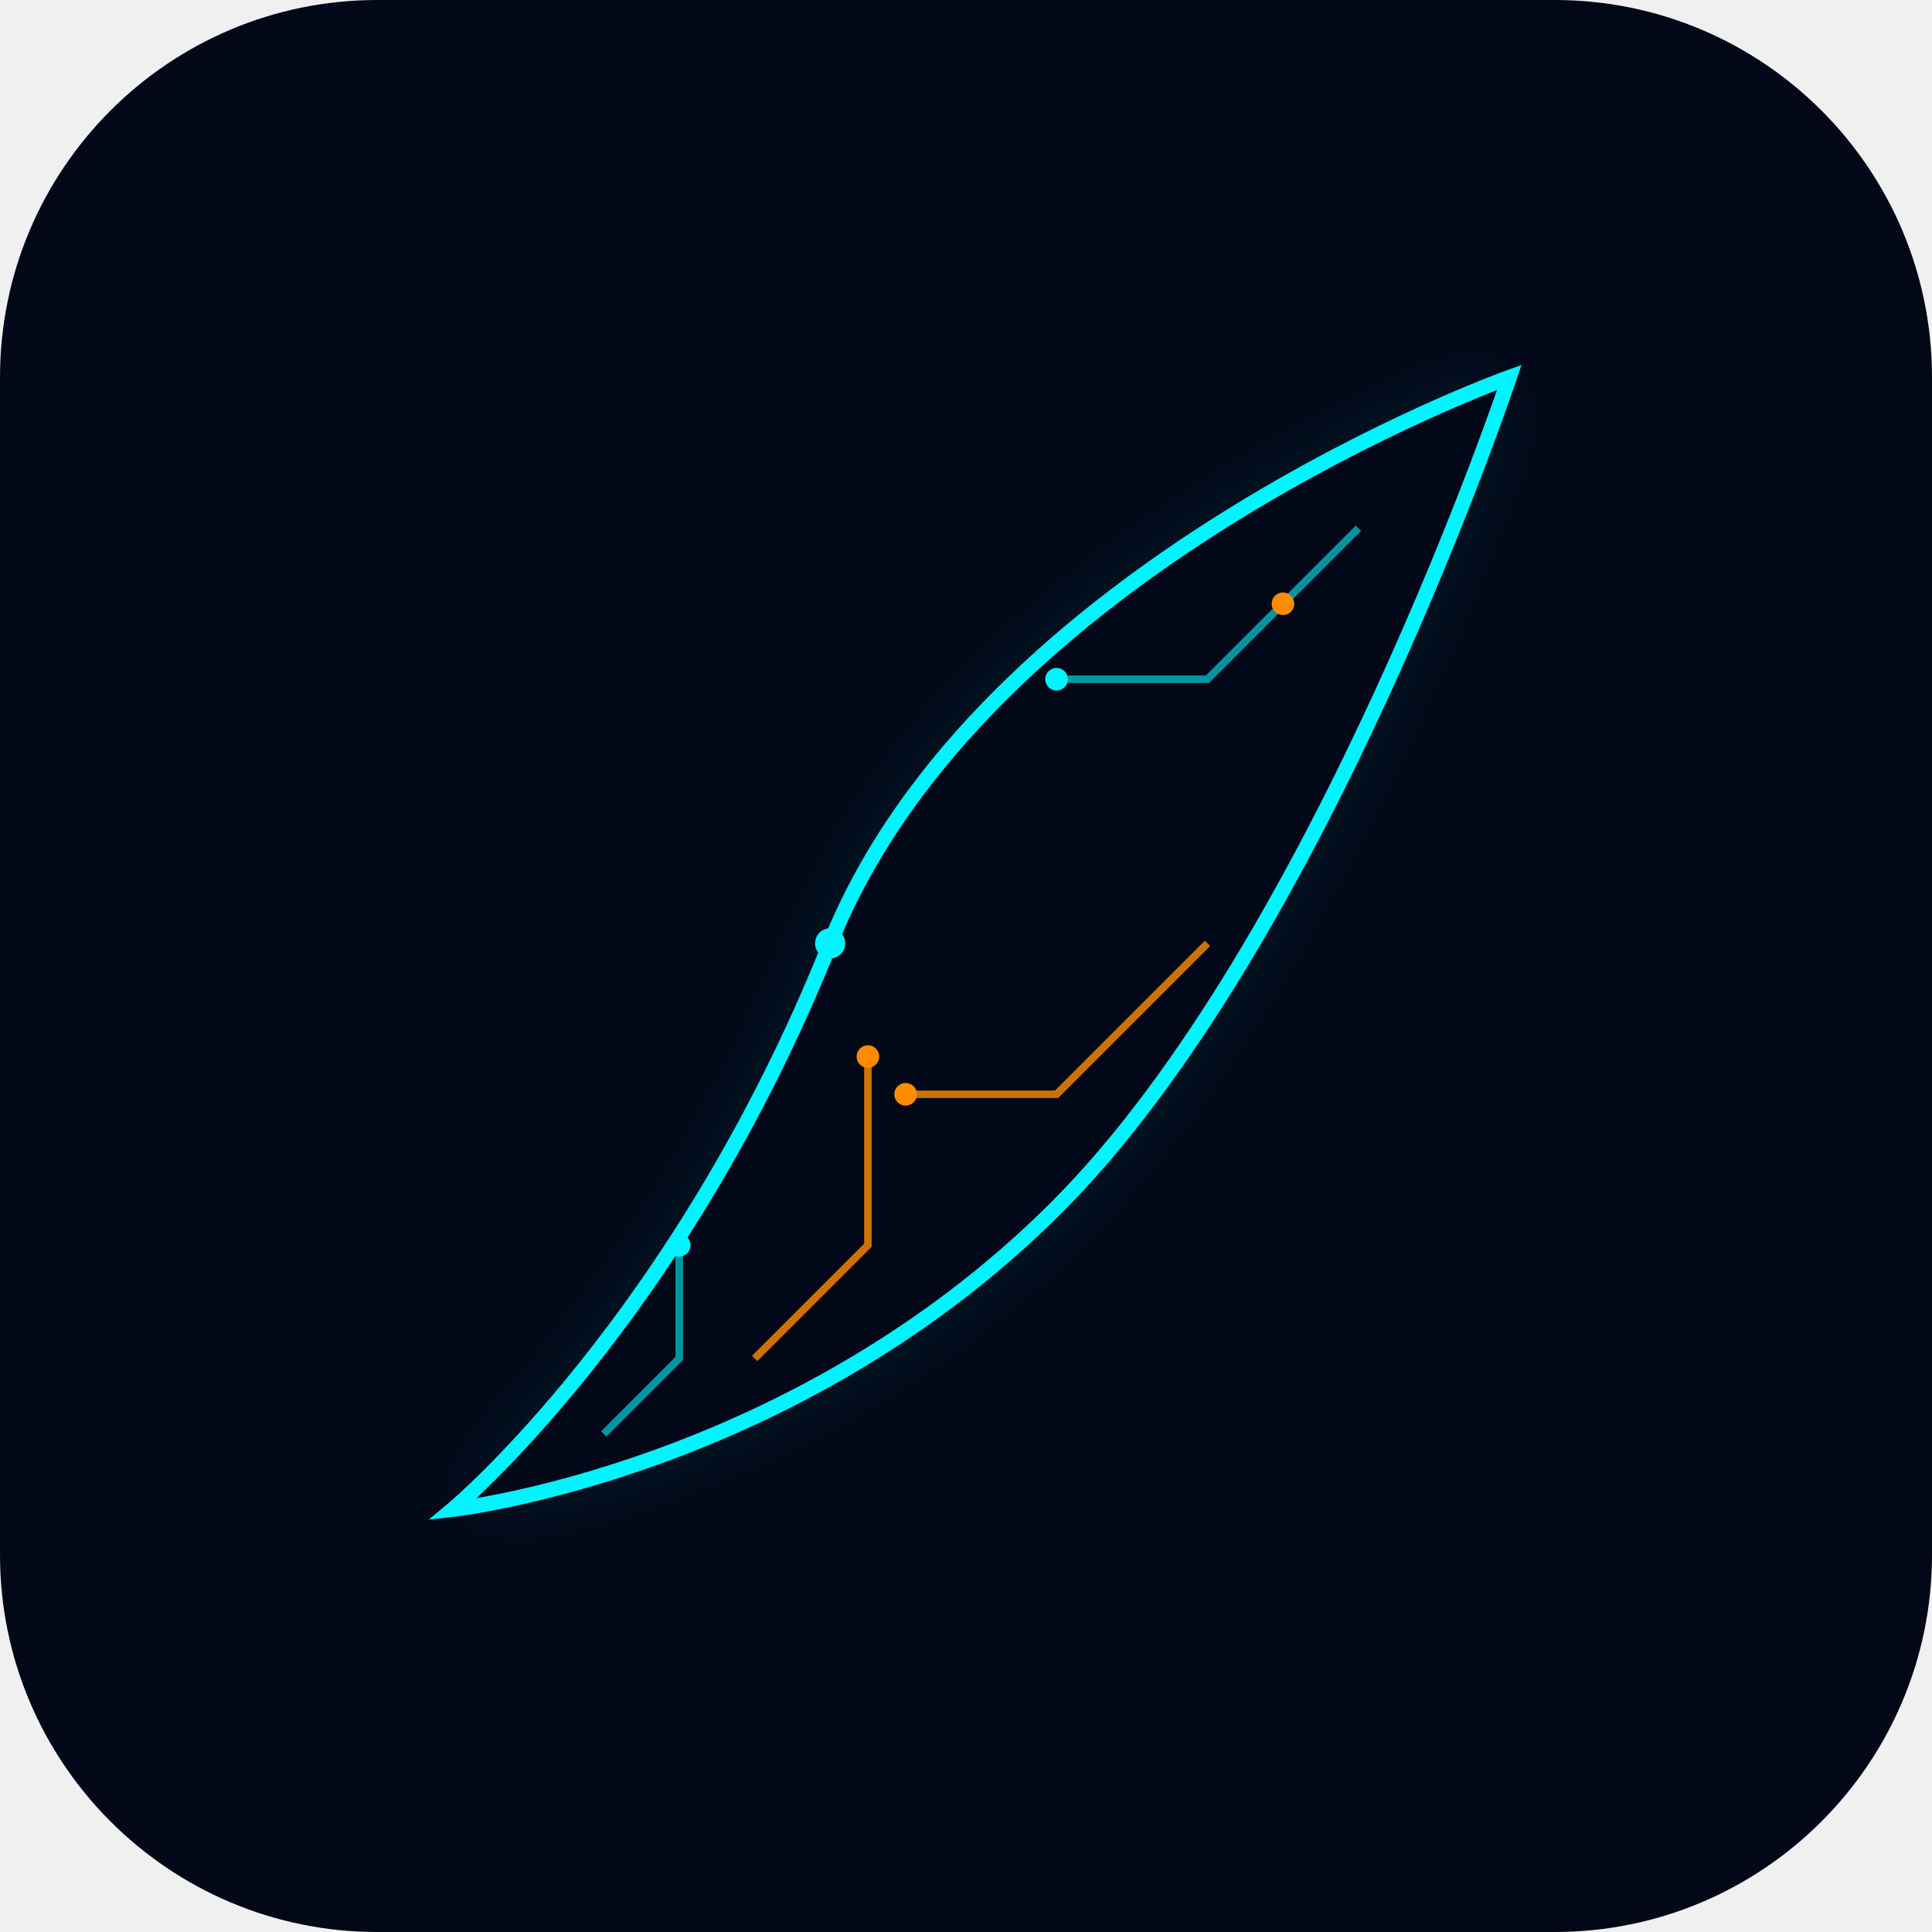
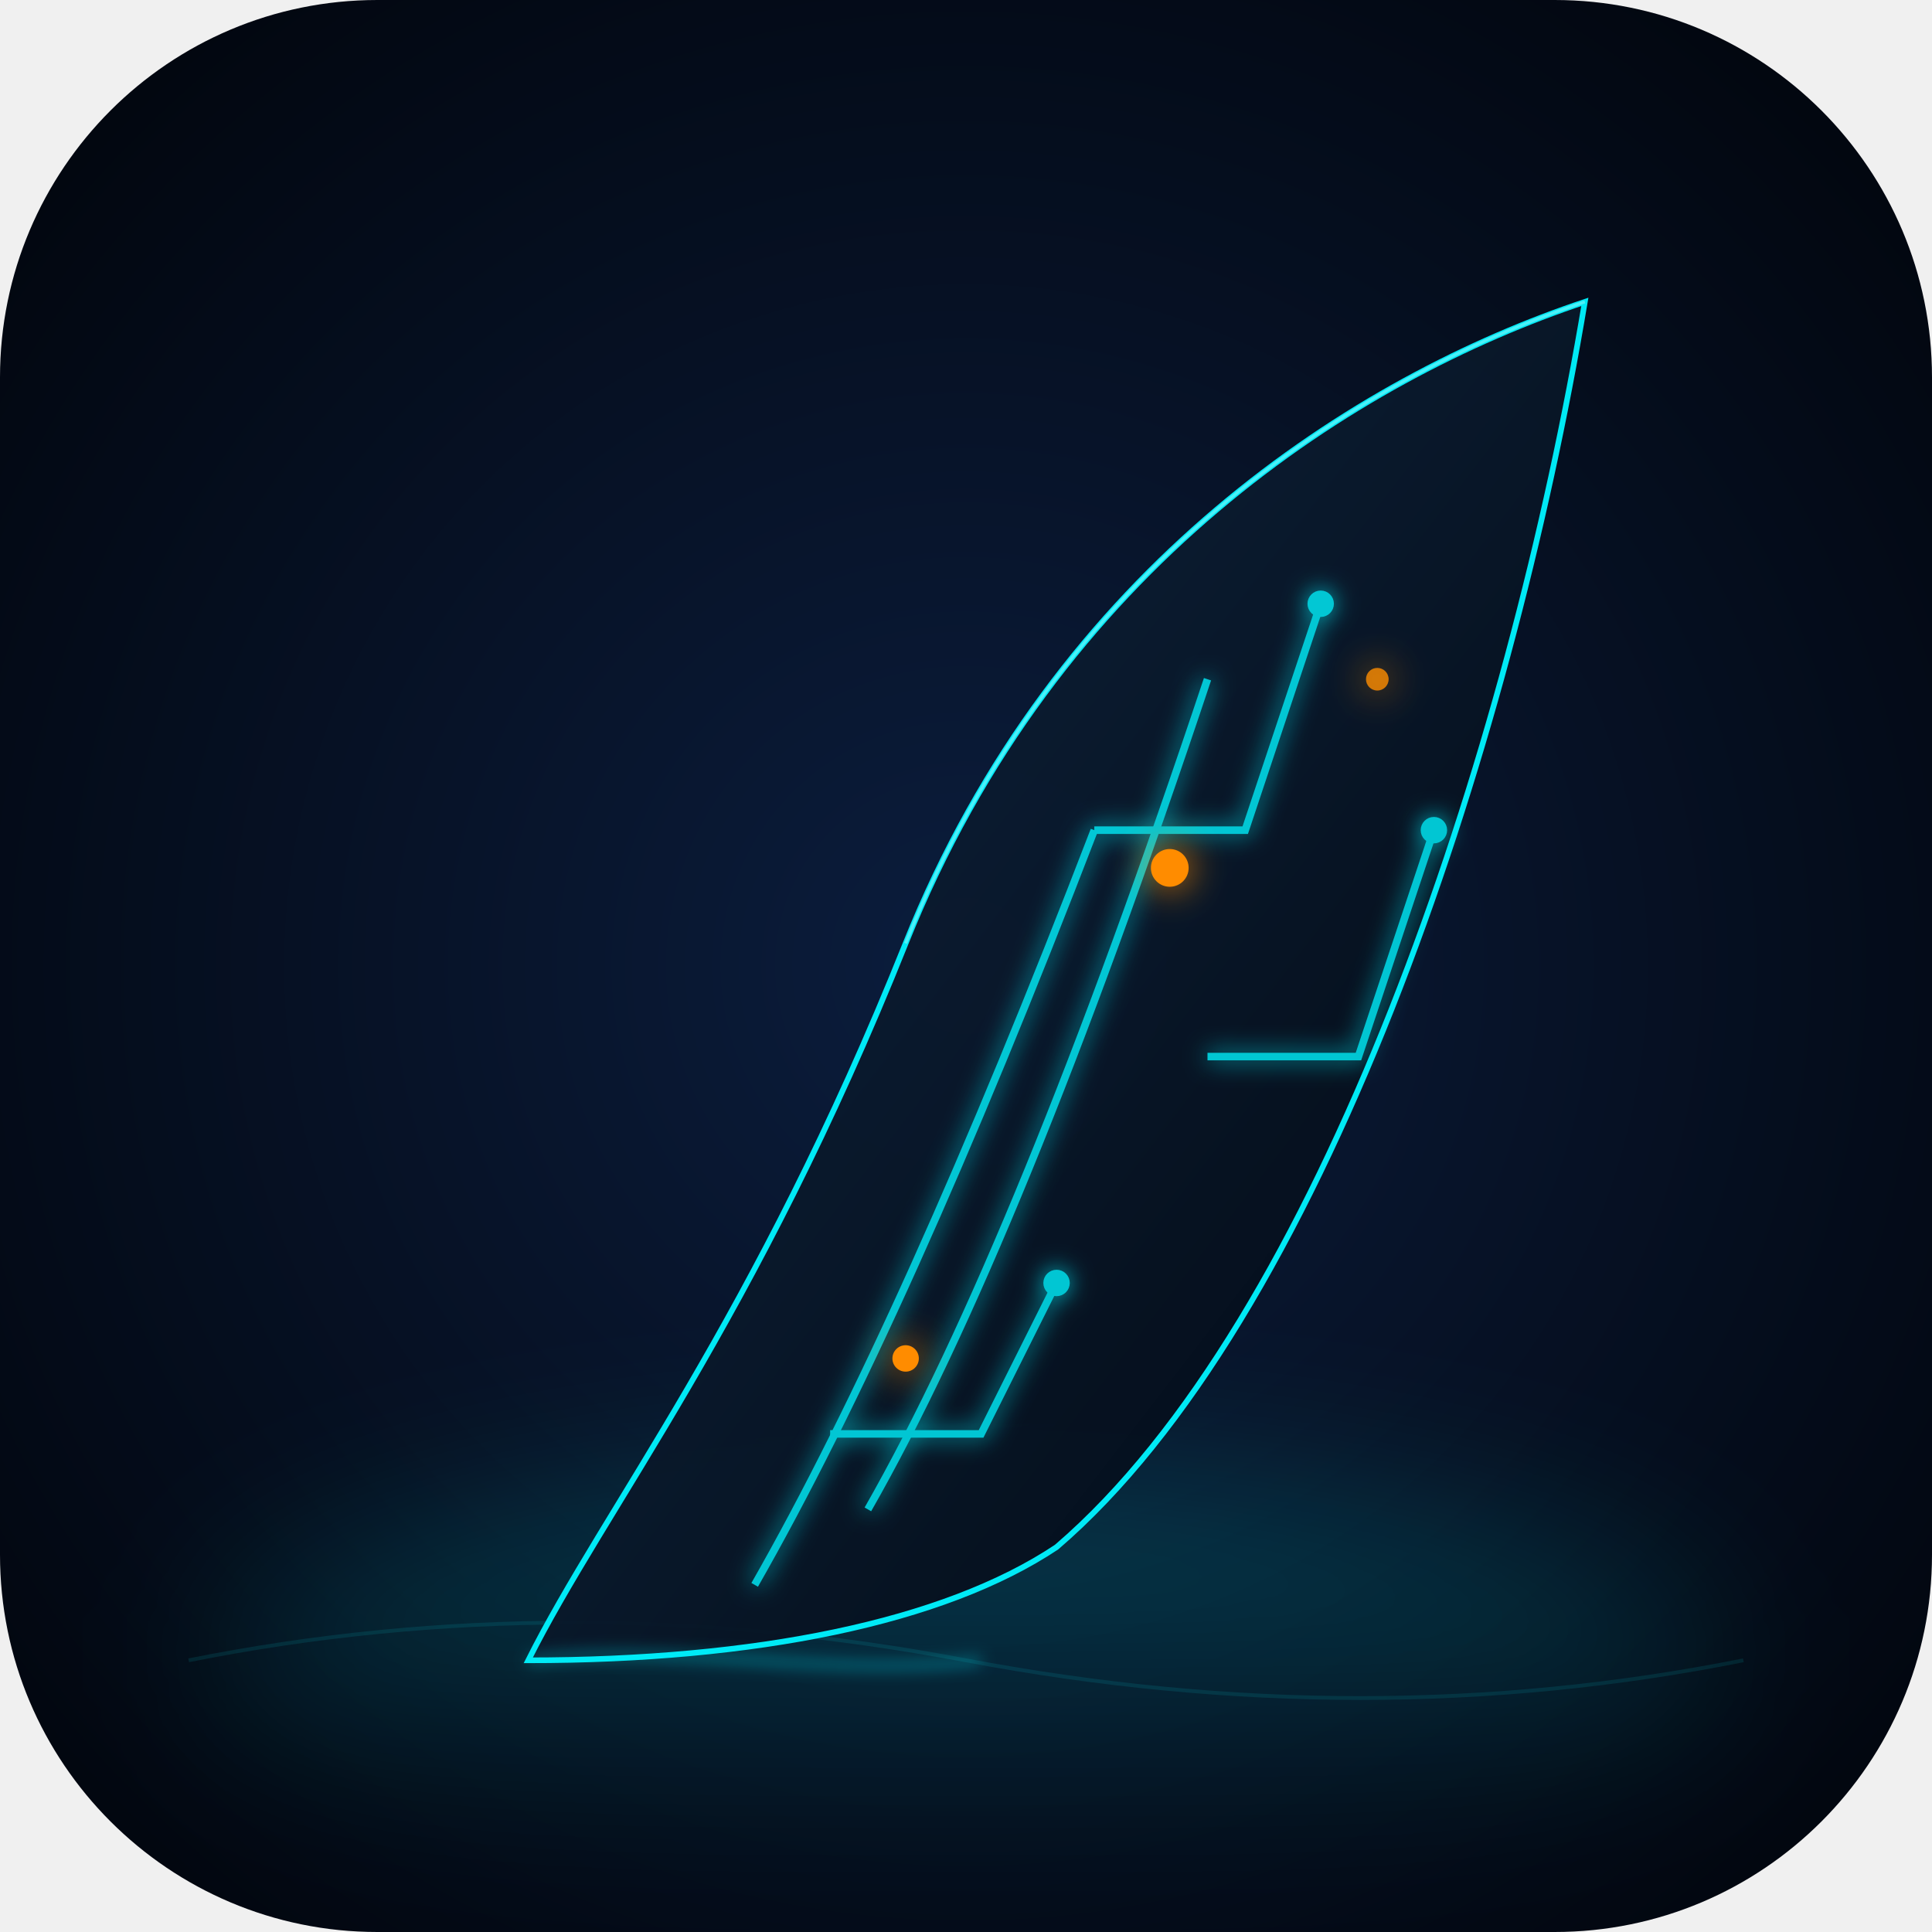
<svg xmlns="http://www.w3.org/2000/svg" width="512" height="512" viewBox="0 0 512 512" fill="none">
-   <rect width="512" height="512" rx="100" fill="#020817" />
-   <path d="M120 400C120 400 180 350 220 250C260 150 400 100 400 100C400 100 350 250 280 320C210 390 120 400 120 400Z" fill="#00f3ff" opacity="0.1" filter="blur(10px)" />
-   <path d="M120 400C120 400 180 350 220 250C260 150 400 100 400 100C400 100 350 250 280 320C210 390 120 400 120 400Z" fill="#020817" stroke="#00f3ff" stroke-width="4" />
-   <path d="M160 380 L180 360 L180 330" stroke="#00f3ff" stroke-width="2" opacity="0.6" />
-   <circle cx="180" cy="330" r="3" fill="#00f3ff" />
-   <path d="M200 360 L230 330 L230 280" stroke="#ff8c00" stroke-width="2" opacity="0.8" />
-   <circle cx="230" cy="280" r="3" fill="#ff8c00" />
-   <path d="M360 140 L320 180 L280 180" stroke="#00f3ff" stroke-width="2" opacity="0.6" />
-   <circle cx="280" cy="180" r="3" fill="#00f3ff" />
-   <path d="M320 250 L280 290 L240 290" stroke="#ff8c00" stroke-width="2" opacity="0.8" />
-   <circle cx="240" cy="290" r="3" fill="#ff8c00" />
-   <circle cx="220" cy="250" r="4" fill="#00f3ff">
-     <animate attributeName="opacity" values="0.2;1;0.2" dur="2s" repeatCount="indefinite" />
-   </circle>
-   <circle cx="340" cy="160" r="3" fill="#ff8c00">
-     <animate attributeName="opacity" values="1;0.2;1" dur="1.5s" repeatCount="indefinite" />
-   </circle>
+   <defs>
+     <radialGradient id="ocean_night" cx="50%" cy="50%" r="70%" fx="50%" fy="50%">
+       <stop offset="0%" style="stop-color:#0b1d3d" />
+       <stop offset="100%" style="stop-color:#01040a" />
+     </radialGradient>
+     <filter id="neon_glow_cyan" x="-30%" y="-30%" width="160%" height="160%">
+       <feGaussianBlur stdDeviation="3" result="blur" />
+       <feComposite in="SourceGraphic" in2="blur" operator="over" />
+     </filter>
+     <filter id="neon_glow_orange" x="-40%" y="-40%" width="180%" height="180%">
+       <feGaussianBlur stdDeviation="5" result="blur" />
+       <feComposite in="SourceGraphic" in2="blur" operator="over" />
+     </filter>
+     <linearGradient id="fin_3d" x1="0%" y1="0%" x2="100%" y2="100%">
+       <stop offset="0%" style="stop-color:#163a5f" />
+       <stop offset="40%" style="stop-color:#0a1a2e" />
+       <stop offset="100%" style="stop-color:#01070f" />
+     </linearGradient>
+     <linearGradient id="water_reflect" x1="0%" y1="0%" x2="0%" y2="100%">
+       <stop offset="0%" style="stop-color:#00f3ff; stop-opacity:0.2" />
+       <stop offset="100%" style="stop-color:#00f3ff; stop-opacity:0" />
+     </linearGradient>
+   </defs>
+   <rect width="512" height="512" rx="100" fill="url(#ocean_night)" />
+   <ellipse cx="256" cy="440" rx="200" ry="50" fill="url(#water_reflect)" filter="blur(20px)" />
+   <path d="M 50 440 Q 150 420, 256 440 T 462 440" stroke="#00f3ff" stroke-width="1" opacity="0.1" fill="none" />
+   <path d="M 140 440             C 160 400, 200 350, 240 250             C 280 150, 360 100, 420 80             C 400 200, 350 350, 280 410             C 250 430, 200 440, 140 440 Z" fill="url(#fin_3d)" stroke="#00f3ff" stroke-width="1.5" opacity="0.95" />
+   <g stroke="#00f3ff" stroke-width="2" opacity="0.8" filter="url(#neon_glow_cyan)">
+     <path d="M200 420 Q 240 350 290 220" fill="none" />
+     <path d="M230 400 Q 270 330 320 180" fill="none" />
+     <path d="M220 380 L260 380 L280 340" fill="none" />
+     <path d="M290 220 L330 220 L350 160" fill="none" />
+     <path d="M320 280 L360 280 L380 220" fill="none" />
+     <circle cx="280" cy="340" r="2.5" fill="#00f3ff" />
+     <circle cx="350" cy="160" r="2.5" fill="#00f3ff" />
+     <circle cx="380" cy="220" r="2.5" fill="#00f3ff" />
+   </g>
+   <g filter="url(#neon_glow_orange)">
+     <circle cx="310" cy="230" r="5" fill="#ff8c00">
+       <animate attributeName="opacity" values="0.4;1;0.4" dur="2.5s" repeatCount="indefinite" />
+     </circle>
+     <circle cx="240" cy="360" r="3.5" fill="#ff8c00">
+       <animate attributeName="opacity" values="1;0.3;1" dur="1.8s" repeatCount="indefinite" />
+     </circle>
+     <circle cx="365" cy="180" r="3" fill="#ff8c00" opacity="0.8" />
+   </g>
+   <path d="M 240 250 C 280 150, 360 100, 420 80" stroke="white" stroke-width="0.8" opacity="0.3" />
+   <path d="M 140 440 C 180 435, 220 445, 260 440" stroke="#00f3ff" stroke-width="2" opacity="0.4" filter="blur(2px)" />
</svg>
